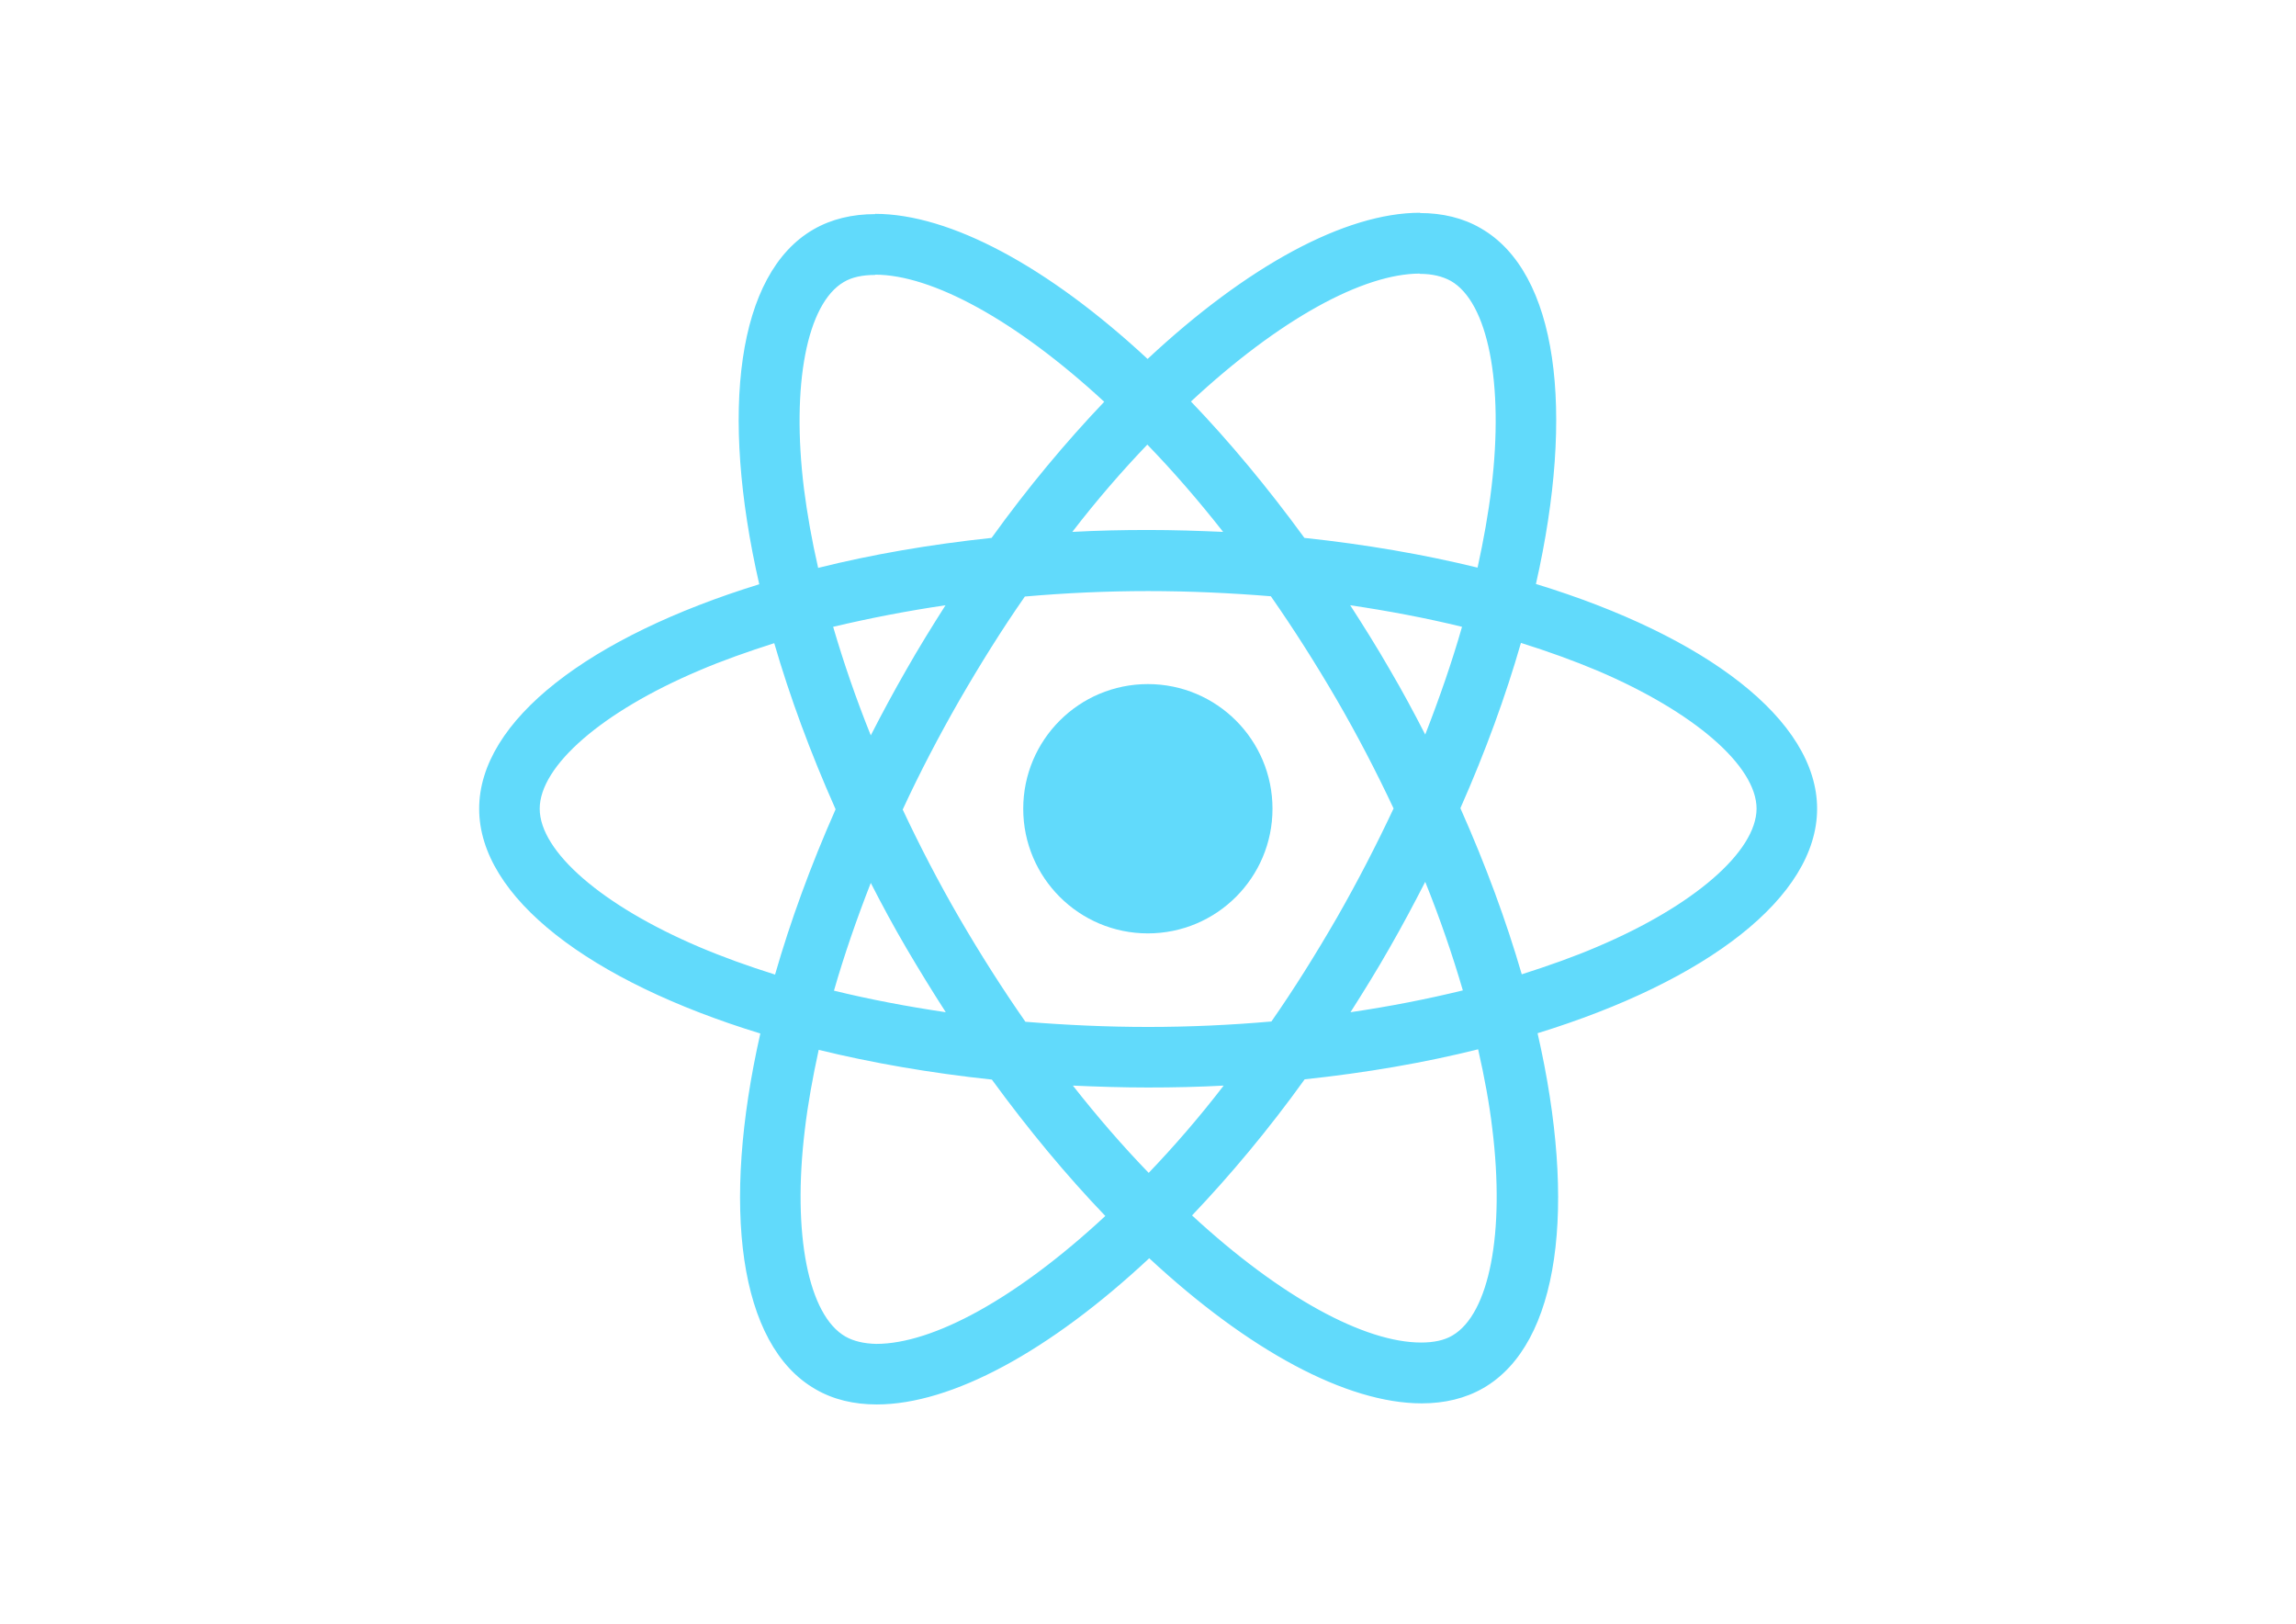
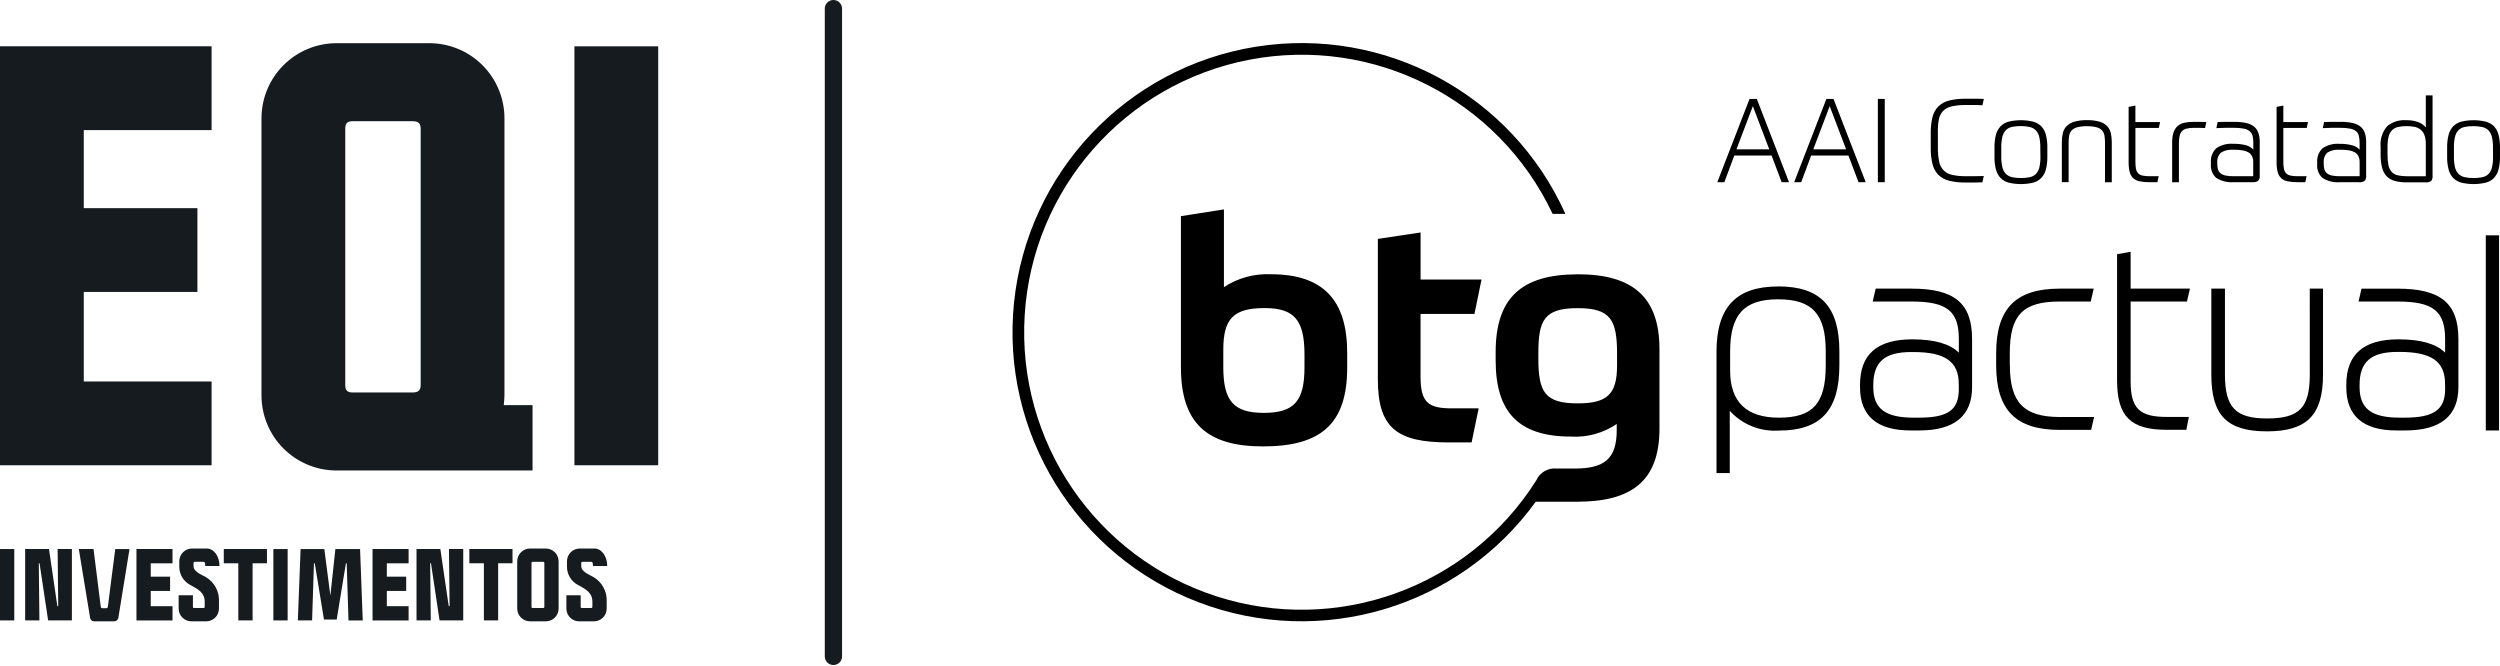
- <svg xmlns="http://www.w3.org/2000/svg" viewBox="0 0 841.9 595.3">
-   <g fill="#61DAFB">
-     <path d="M666.3 296.5c0-32.5-40.7-63.3-103.1-82.4 14.4-63.6 8-114.2-20.2-130.4-6.5-3.8-14.1-5.6-22.4-5.6v22.3c4.6 0 8.3.9 11.4 2.6 13.6 7.8 19.5 37.5 14.9 75.7-1.1 9.4-2.9 19.3-5.1 29.4-19.6-4.8-41-8.5-63.5-10.9-13.5-18.5-27.5-35.3-41.6-50 32.6-30.3 63.2-46.9 84-46.9V78c-27.5 0-63.5 19.6-99.9 53.6-36.4-33.8-72.4-53.2-99.9-53.2v22.3c20.7 0 51.4 16.5 84 46.6-14 14.7-28 31.4-41.3 49.9-22.6 2.4-44 6.1-63.6 11-2.3-10-4-19.7-5.2-29-4.7-38.2 1.1-67.9 14.6-75.8 3-1.8 6.9-2.6 11.5-2.6V78.5c-8.4 0-16 1.8-22.6 5.6-28.1 16.2-34.4 66.7-19.9 130.1-62.2 19.2-102.7 49.9-102.7 82.3 0 32.5 40.7 63.3 103.1 82.4-14.4 63.6-8 114.2 20.2 130.4 6.5 3.8 14.1 5.6 22.5 5.6 27.5 0 63.5-19.6 99.9-53.6 36.4 33.8 72.4 53.2 99.9 53.2 8.4 0 16-1.8 22.6-5.6 28.1-16.2 34.4-66.7 19.9-130.1 62-19.1 102.5-49.9 102.5-82.3zm-130.2-66.7c-3.7 12.9-8.3 26.2-13.5 39.5-4.1-8-8.4-16-13.1-24-4.6-8-9.5-15.8-14.4-23.4 14.2 2.1 27.9 4.7 41 7.9zm-45.8 106.5c-7.8 13.5-15.8 26.3-24.1 38.2-14.9 1.3-30 2-45.2 2-15.1 0-30.2-.7-45-1.9-8.3-11.9-16.4-24.6-24.2-38-7.6-13.1-14.5-26.4-20.8-39.8 6.2-13.4 13.2-26.8 20.7-39.9 7.8-13.5 15.8-26.3 24.1-38.2 14.9-1.3 30-2 45.2-2 15.1 0 30.2.7 45 1.9 8.3 11.9 16.4 24.6 24.2 38 7.6 13.1 14.5 26.4 20.8 39.8-6.3 13.4-13.2 26.8-20.7 39.9zm32.3-13c5.4 13.4 10 26.8 13.8 39.8-13.1 3.2-26.9 5.9-41.2 8 4.9-7.7 9.8-15.6 14.4-23.7 4.6-8 8.9-16.1 13-24.1zM421.2 430c-9.3-9.6-18.6-20.3-27.8-32 9 .4 18.2.7 27.5.7 9.4 0 18.7-.2 27.8-.7-9 11.7-18.3 22.4-27.5 32zm-74.4-58.9c-14.2-2.1-27.9-4.7-41-7.9 3.7-12.9 8.3-26.2 13.5-39.5 4.1 8 8.4 16 13.1 24 4.7 8 9.5 15.8 14.4 23.4zM420.7 163c9.3 9.6 18.6 20.3 27.8 32-9-.4-18.2-.7-27.5-.7-9.4 0-18.7.2-27.8.7 9-11.7 18.3-22.4 27.5-32zm-74 58.9c-4.9 7.7-9.8 15.6-14.4 23.7-4.6 8-8.9 16-13 24-5.4-13.4-10-26.8-13.8-39.8 13.1-3.1 26.9-5.8 41.2-7.9zm-90.5 125.2c-35.4-15.1-58.3-34.9-58.3-50.6 0-15.7 22.9-35.6 58.3-50.6 8.6-3.7 18-7 27.7-10.1 5.7 19.6 13.2 40 22.5 60.9-9.2 20.8-16.6 41.1-22.2 60.6-9.9-3.1-19.3-6.5-28-10.2zM310 490c-13.6-7.8-19.5-37.5-14.9-75.7 1.1-9.4 2.9-19.3 5.1-29.4 19.6 4.8 41 8.5 63.5 10.9 13.5 18.5 27.5 35.3 41.6 50-32.6 30.3-63.2 46.9-84 46.9-4.5-.1-8.3-1-11.3-2.7zm237.2-76.2c4.7 38.2-1.1 67.9-14.6 75.8-3 1.8-6.9 2.6-11.5 2.6-20.7 0-51.4-16.5-84-46.6 14-14.7 28-31.4 41.3-49.9 22.6-2.4 44-6.1 63.6-11 2.3 10.1 4.1 19.8 5.2 29.1zm38.5-66.7c-8.6 3.7-18 7-27.7 10.1-5.7-19.6-13.2-40-22.5-60.9 9.2-20.8 16.6-41.1 22.2-60.6 9.9 3.1 19.3 6.5 28.1 10.2 35.4 15.1 58.3 34.9 58.3 50.6-.1 15.7-23 35.6-58.4 50.6zM320.8 78.4z" />
-     <circle cx="420.9" cy="296.5" r="45.7" />
-     <path d="M520.5 78.1z" />
+ <svg xmlns="http://www.w3.org/2000/svg" width="289.469" height="77" viewBox="0 0 289.469 77">
+   <defs>
+     <clipPath id="clip-path">
+       <rect id="Retângulo_193" data-name="Retângulo 193" width="76.213" height="66.94" fill="#151b1e" />
+     </clipPath>
+   </defs>
+   <g id="Grupo_37083" data-name="Grupo 37083" transform="translate(-282 -63)">
+     <g id="Grupo_1375" data-name="Grupo 1375" transform="translate(282 68)">
+       <path id="Caminho_401" data-name="Caminho 401" d="M0,1V49.513H24.5v-9.7H9.7V29.443H22.859v-9.7H9.7V10.706H24.5V1Z" transform="translate(0 -0.641)" fill="#151b1e" />
+       <rect id="Retângulo_190" data-name="Retângulo 190" width="9.701" height="48.508" transform="translate(66.511 0.364)" fill="#151b1e" />
+       <g id="Grupo_1374" data-name="Grupo 1374">
+         <g id="Grupo_1373" data-name="Grupo 1373" clip-path="url(#clip-path)">
+           <path id="Caminho_402" data-name="Caminho 402" d="M111.634,41.908a8.888,8.888,0,0,0,.084-1.161V8.732A8.7,8.7,0,0,0,102.988,0H92.316a8.7,8.7,0,0,0-8.731,8.732V40.747a8.694,8.694,0,0,0,8.691,8.73v0h22.695v-7.57Zm-17.5-1.464c-.606,0-.849-.242-.849-.849V9.884c0-.607.243-.849.849-.849h6.973c.607,0,.91.242.91.849V39.594c0,.607-.3.849-.91.849Z" transform="translate(-53.308)" fill="#151b1e" />
+           <rect id="Retângulo_191" data-name="Retângulo 191" width="1.653" height="8.264" transform="translate(0 58.573)" fill="#151b1e" />
+           <path id="Caminho_403" data-name="Caminho 403" d="M11.769,168.314h.1L11.8,161.7h1.652v8.264H10.7l-.992-6.611H9.62l.072,6.611H8.04V161.7H10.8Z" transform="translate(-5.128 -103.13)" fill="#151b1e" />
+           <path id="Caminho_404" data-name="Caminho 404" d="M27.734,168.314c.021.155.072.238.155.238h.527c.083,0,.134-.082.155-.238l.847-6.611H31.07l-1.3,8.016a.5.5,0,0,1-.444.351H26.959a.469.469,0,0,1-.444-.351L25.2,161.7H26.9Z" transform="translate(-16.074 -103.13)" fill="#151b1e" />
+           <path id="Caminho_405" data-name="Caminho 405" d="M47.795,163.356H45.274V164.9h2.241v1.653H45.274v1.766h2.521v1.653H43.621V161.7h4.173Z" transform="translate(-27.82 -103.13)" fill="#151b1e" />
+           <path id="Caminho_406" data-name="Caminho 406" d="M58.759,168.277c0,.1.041.145.145.145h1.063c.1,0,.155-.042.155-.145v-.6c0-1.033-.785-1.446-1.642-1.911a2.375,2.375,0,0,1-1.3-2.179v-.568a1.481,1.481,0,0,1,1.487-1.488H60.35c.826,0,1.487.878,1.487,2.025H60.185c0-.361-.042-.485-.207-.485h-.992c-.1,0-.155.041-.155.144v.372c0,.547.671.868,1.415,1.25a3.106,3.106,0,0,1,1.529,2.841v.8a1.481,1.481,0,0,1-1.487,1.487H58.593a1.481,1.481,0,0,1-1.487-1.487v-1.529h1.653Z" transform="translate(-36.421 -103.021)" fill="#151b1e" />
+           <path id="Caminho_407" data-name="Caminho 407" d="M71.533,161.7h5v1.653H74.869v6.611H73.217v-6.611H71.533Z" transform="translate(-45.622 -103.13)" fill="#151b1e" />
+           <rect id="Retângulo_192" data-name="Retângulo 192" width="1.652" height="8.264" transform="translate(31.653 58.573)" fill="#151b1e" />
+           <path id="Caminho_408" data-name="Caminho 408" d="M98.967,167.106l.578-5.4h2.861l.31,8.264h-1.652l-.207-6.611h-.092L99.7,169.863H98.224l-1.064-6.507h-.093l-.217,6.611H95.2l.32-8.264h2.748Z" transform="translate(-60.714 -103.13)" fill="#151b1e" />
+           <path id="Caminho_409" data-name="Caminho 409" d="M123.262,163.356h-2.52V164.9h2.241v1.653h-2.241v1.766h2.52v1.653h-4.173V161.7h4.173Z" transform="translate(-75.952 -103.13)" fill="#151b1e" />
+           <path id="Caminho_410" data-name="Caminho 410" d="M136.874,168.314h.1L136.9,161.7h1.653v8.264H135.81l-.992-6.611h-.093l.072,6.611h-1.653V161.7H135.9Z" transform="translate(-84.916 -103.13)" fill="#151b1e" />
+           <path id="Caminho_411" data-name="Caminho 411" d="M150.023,161.7h5v1.653h-1.663v6.611h-1.652v-6.611h-1.684Z" transform="translate(-95.68 -103.13)" fill="#151b1e" />
+           <path id="Caminho_412" data-name="Caminho 412" d="M166.82,161.533h1.818a1.481,1.481,0,0,1,1.487,1.488v5.454a1.481,1.481,0,0,1-1.487,1.487H166.82a1.481,1.481,0,0,1-1.488-1.487v-5.454a1.482,1.482,0,0,1,1.488-1.488m.31,6.89h1.188c.1,0,.155-.042.155-.145v-5.062c0-.1-.052-.144-.155-.144H167.13c-.1,0-.145.041-.145.144v5.062c0,.1.041.145.145.145" transform="translate(-105.444 -103.021)" fill="#151b1e" />
+           <path id="Caminho_413" data-name="Caminho 413" d="M182.7,168.277c0,.1.041.145.145.145H183.9c.1,0,.155-.042.155-.145v-.6c0-1.033-.785-1.446-1.642-1.911a2.375,2.375,0,0,1-1.3-2.179v-.568a1.481,1.481,0,0,1,1.488-1.488h1.684c.826,0,1.488.878,1.488,2.025h-1.653c0-.361-.041-.485-.207-.485h-.992c-.1,0-.155.041-.155.144v.372c0,.547.672.868,1.415,1.25a3.106,3.106,0,0,1,1.529,2.841v.8a1.481,1.481,0,0,1-1.487,1.487H182.53a1.481,1.481,0,0,1-1.487-1.487v-1.529H182.7Z" transform="translate(-115.464 -103.021)" fill="#151b1e" />
+         </g>
+       </g>
+     </g>
+     <g id="Grupo_1352" data-name="Grupo 1352" transform="translate(-22.262 10)">
+       <g id="btg" transform="translate(421.5 58)">
+         <path id="Caminho_2665" data-name="Caminho 2665" d="M140.3,474.763c-6.512,0-9.5,2.736-9.5,9v.96c0,5.945,2.6,8.828,8.719,8.828a8.509,8.509,0,0,0,5.3-1.46v.714c0,3.343-1.458,4.448-4.876,4.448H137.9a2.336,2.336,0,0,0-2.405,1.383h0a32.129,32.129,0,1,1,1.9-30.873h1.478a33.473,33.473,0,1,0-3.43,33.33h4.788c6.3,0,9.537-2.383,9.537-8.47v-9.182c0-6.05-3.094-8.684-9.468-8.684m4.557,10.572c0,3.346-1.174,4.376-4.557,4.376-3.808,0-4.555-1.316-4.555-5.194v-.607c0-3.843.677-5.224,4.555-5.224,3.811,0,4.557,1.353,4.557,5.269Zm-50.5-17.3v17.475c0,6.468,2.985,9.184,9.5,9.184,6.764,0,9.754-2.634,9.754-9.149v-1.672c0-6.122-2.776-9.112-8.828-9.112a9.116,9.116,0,0,0-5.445,1.492v-9Zm9.681,10.642c3.418,0,4.627,1.353,4.627,5.373v1.492c0,3.915-1.209,5.269-4.7,5.269s-4.7-1.351-4.7-5.3v-2.027c0-3.6,1.209-4.806,4.769-4.806m24.311.677.818-3.98h-7.055v-5.453l-4.948.746v16.266c0,5.624,2.206,7.3,8.221,7.3h2.634l.818-3.945h-3.1c-2.736,0-3.629-.677-3.629-3.667v-7.266Z" transform="translate(-74.86 -448)" />
+         <path id="Caminho_2666" data-name="Caminho 2666" d="M409.674,543.375c-4.868,0-7.134,2.405-7.134,7.567v14.044h1.535v-7.214a7.031,7.031,0,0,0,5.686,2.289c4.846,0,7.007-2.333,7.007-7.567v-1.6c0-5.2-2.187-7.525-7.094-7.525m5.515,9.122c0,4.43-1.47,6.077-5.428,6.077-3.744,0-5.642-1.828-5.642-5.43v-2.2c0-4.316,1.609-6.075,5.555-6.075s5.515,1.692,5.515,6.032Zm66.2-8.863h-4.164l-.343,1.492h4.507c4.122,0,5.515,1.1,5.515,4.348v1.572c-1.022-1.022-2.831-1.542-5.385-1.542-4.077,0-6.057,1.741-6.057,5.281v.249c0,3.331,1.95,5.02,5.8,5.02H482.3c4.077,0,6.144-1.689,6.144-5.02v-5.557c0-4.149-2.042-5.841-7.05-5.841m5.515,11.622c0,2.383-1.306,3.313-4.652,3.313h-.647c-3.234,0-4.609-1.057-4.609-3.53v-.249c0-2.684,1.313-3.831,4.393-3.831h.249c3.684,0,5.256,1.107,5.256,3.7Zm4.706,4.8h1.535v-22.6h-1.535Zm-34.6-14.933.343-1.493H450.49v-4.266l-1.567.281v14.612c0,4.162,1.56,5.721,5.756,5.721h2.266l.289-1.492h-2.567c-3.162,0-4.177-.995-4.177-4.134v-9.229Zm14.219,8.458c0,3.848-1.2,5.082-4.953,5.082-3.639,0-4.868-1.281-4.868-5.082v-9.95h-1.577v9.95c0,4.726,1.806,6.575,6.445,6.575s6.487-1.9,6.487-6.575v-9.95h-1.535Zm-46.1-9.95H420.97l-.343,1.493h4.5c4.092,0,5.473,1.1,5.473,4.348v1.572c-1.022-1.022-2.831-1.542-5.386-1.542-4.075,0-6.057,1.741-6.057,5.281v.249c0,3.331,1.965,5.02,5.841,5.02h1.035c4.047,0,6.1-1.689,6.1-5.02v-5.56c0-4.149-2.03-5.841-7.007-5.841m5.473,11.627c0,2.415-1.244,3.313-4.607,3.313h-.649c-3.259,0-4.649-1.057-4.649-3.53V554.8c0-2.684,1.311-3.831,4.391-3.831h.249c3.684,0,5.256,1.107,5.256,3.7Zm5.9-2.764v-1.381c0-4.423,1.512-5.99,5.774-5.99h3.6l.343-1.493h-3.943c-5.085,0-7.351,2.308-7.351,7.482V552.5c0,5.174,2.266,7.483,7.351,7.483h3.644l.346-1.493h-3.98c-4.154,0-5.774-1.679-5.774-5.99" transform="translate(-321.029 -515.207)" />
+         <path id="Caminho_2667" data-name="Caminho 2667" d="M406.651,473.94l-3.731,9.644h.813l1.152-3.087h4.321l1.164,3.087h.853l-3.731-9.644Zm-1.517,5.838,1.9-5,1.9,5Z" transform="translate(-321.314 -467.487)" />
+         <path id="Caminho_2668" data-name="Caminho 2668" d="M442.421,473.94l-3.731,9.644h.813l1.152-3.087h4.321l1.164,3.087h.836l-3.731-9.644Zm-1.517,5.838,1.9-5,1.9,5Z" transform="translate(-348.186 -467.487)" />
+         <rect id="Retângulo_3553" data-name="Retângulo 3553" width="0.798" height="9.642" transform="translate(100.195 6.453)" />
+         <path id="Caminho_2669" data-name="Caminho 2669" d="M503.163,476.293a2.042,2.042,0,0,1,.48-1.007,1.96,1.96,0,0,1,1-.542,6.768,6.768,0,0,1,1.639-.162h.908c.3,0,.642,0,1.03.027l.162-.734-.662-.02h-1.423a7.625,7.625,0,0,0-1.943.209,2.736,2.736,0,0,0-1.244.684,2.674,2.674,0,0,0-.677,1.244,7.407,7.407,0,0,0-.2,1.888v1.639a7.416,7.416,0,0,0,.2,1.891,2.763,2.763,0,0,0,.669,1.244,2.642,2.642,0,0,0,1.244.689,7.513,7.513,0,0,0,1.943.211h1.01l.915-.02.162-.731c-.326,0-.659.015-.995.02s-.7,0-1.085,0a6.891,6.891,0,0,1-1.57-.149,1.881,1.881,0,0,1-1.517-1.537,7.32,7.32,0,0,1-.149-1.619V477.87A7.982,7.982,0,0,1,503.163,476.293Z" transform="translate(-395.915 -467.422)" />
+         <path id="Caminho_2670" data-name="Caminho 2670" d="M537.321,484.529a2.121,2.121,0,0,0-.955-.522,6.159,6.159,0,0,0-2.761,0,2.092,2.092,0,0,0-.955.527,2.239,2.239,0,0,0-.55.983,5.582,5.582,0,0,0-.174,1.517v1.03a5.562,5.562,0,0,0,.174,1.515,2.224,2.224,0,0,0,.55.983,2.05,2.05,0,0,0,.955.527,6.159,6.159,0,0,0,2.761,0,2.062,2.062,0,0,0,.955-.527,2.238,2.238,0,0,0,.55-.983,5.554,5.554,0,0,0,.177-1.515v-1.03a5.655,5.655,0,0,0-.177-1.525A2.2,2.2,0,0,0,537.321,484.529Zm-.075,3.535a5.224,5.224,0,0,1-.122,1.244,1.607,1.607,0,0,1-.393.759,1.381,1.381,0,0,1-.7.378,4.5,4.5,0,0,1-1.05.1,4.343,4.343,0,0,1-1.05-.107,1.448,1.448,0,0,1-.7-.386,1.642,1.642,0,0,1-.393-.759,5.139,5.139,0,0,1-.122-1.244v-1.03a5.214,5.214,0,0,1,.122-1.244,1.641,1.641,0,0,1,.393-.759,1.4,1.4,0,0,1,.694-.386,4.637,4.637,0,0,1,1.05-.1,4.348,4.348,0,0,1,1.042.109,1.42,1.42,0,0,1,.7.386,1.614,1.614,0,0,1,.393.764,5.164,5.164,0,0,1,.122,1.244Z" transform="translate(-418.228 -474.932)" />
+         <path id="Caminho_2671" data-name="Caminho 2671" d="M568.508,484.5a2.035,2.035,0,0,0-.878-.5,5.15,5.15,0,0,0-1.443-.169,4.933,4.933,0,0,0-1.443.177,2.1,2.1,0,0,0-.888.5,1.687,1.687,0,0,0-.445.8,4.194,4.194,0,0,0-.122,1.055v4.647h.784v-4.557a5.013,5.013,0,0,1,.062-.818,1.191,1.191,0,0,1,.276-.6,1.365,1.365,0,0,1,.637-.371,3.98,3.98,0,0,1,1.139-.129,4.124,4.124,0,0,1,1.122.122,1.349,1.349,0,0,1,.639.366,1.194,1.194,0,0,1,.276.6,5.134,5.134,0,0,1,.062.833v4.565h.784v-4.654a4.272,4.272,0,0,0-.122-1.07A1.7,1.7,0,0,0,568.508,484.5Z" transform="translate(-441.791 -474.92)" />
+         <path id="Caminho_2672" data-name="Caminho 2672" d="M595.153,477.05l-.786.149v6.366a4.729,4.729,0,0,0,.122,1.172,1.472,1.472,0,0,0,.408.716,1.556,1.556,0,0,0,.746.366,5.581,5.581,0,0,0,1.157.1h.9l.147-.692H596.8a3.73,3.73,0,0,1-.831-.075,1,1,0,0,1-.5-.264,1.025,1.025,0,0,1-.249-.515,4.2,4.2,0,0,1-.067-.826v-3.913h2.709l.149-.679h-2.861Z" transform="translate(-465.137 -469.824)" />
+         <path id="Caminho_2673" data-name="Caminho 2673" d="M617.091,484.6a4.727,4.727,0,0,0-1.072.107,1.741,1.741,0,0,0-.771.386,1.723,1.723,0,0,0-.468.746,3.749,3.749,0,0,0-.154,1.164v4.592h.784v-4.5a3.877,3.877,0,0,1,.082-.873,1.182,1.182,0,0,1,.271-.547,1.05,1.05,0,0,1,.522-.291,3.306,3.306,0,0,1,.846-.09h.746c.249,0,.443.012.56.02l.149-.7c-.152,0-.366-.012-.637-.012Z" transform="translate(-480.357 -475.488)" />
+         <path id="Caminho_2674" data-name="Caminho 2674" d="M637.62,485.152a2.287,2.287,0,0,0-.915-.408,6.367,6.367,0,0,0-1.376-.127h-1.015c-.343,0-.642.012-.893.02l-.149.707c.3-.02.632-.03,1-.035h1.055a5.56,5.56,0,0,1,1.1.09,1.519,1.519,0,0,1,.677.284,1.017,1.017,0,0,1,.353.522,3.075,3.075,0,0,1,.095.821v.811a1.71,1.71,0,0,0-.813-.5,5.094,5.094,0,0,0-1.492-.177,3.069,3.069,0,0,0-1.99.517,2.06,2.06,0,0,0-.617,1.652v.189a1.907,1.907,0,0,0,.612,1.584,3.275,3.275,0,0,0,2,.5h2.2a1.02,1.02,0,0,0,.669-.157.824.824,0,0,0,.172-.614V486.95a3.1,3.1,0,0,0-.164-1.077A1.582,1.582,0,0,0,637.62,485.152Zm-.082,5.761h-2.3a4.311,4.311,0,0,1-.9-.08,1.333,1.333,0,0,1-.567-.249.932.932,0,0,1-.3-.433,1.916,1.916,0,0,1-.09-.624v-.174a1.417,1.417,0,0,1,.421-1.172,2.32,2.32,0,0,1,1.423-.333h.177a5.286,5.286,0,0,1,.913.07,1.922,1.922,0,0,1,.669.229,1.086,1.086,0,0,1,.415.44,1.566,1.566,0,0,1,.142.711Z" transform="translate(-493.883 -475.508)" />
+         <path id="Caminho_2675" data-name="Caminho 2675" d="M664.029,477.05l-.784.149v6.366a4.609,4.609,0,0,0,.122,1.172,1.469,1.469,0,0,0,.406.716,1.556,1.556,0,0,0,.746.366,5.588,5.588,0,0,0,1.159.1h.893l.149-.692h-1.042a3.751,3.751,0,0,1-.833-.075,1,1,0,0,1-.5-.264,1.022,1.022,0,0,1-.249-.515,3.983,3.983,0,0,1-.07-.826v-3.913h2.709l.149-.679h-2.858Z" transform="translate(-516.882 -469.824)" />
+         <path id="Caminho_2676" data-name="Caminho 2676" d="M687.13,485.152a2.291,2.291,0,0,0-.913-.408,6.367,6.367,0,0,0-1.376-.127h-1.017c-.341,0-.639.012-.893.02l-.149.707c.3-.02.632-.03.995-.035h1.057a5.561,5.561,0,0,1,1.1.09,1.532,1.532,0,0,1,.677.284,1.015,1.015,0,0,1,.338.527,3.081,3.081,0,0,1,.094.821v.811a1.7,1.7,0,0,0-.813-.5,5.074,5.074,0,0,0-1.492-.177,3.064,3.064,0,0,0-1.99.517,2.059,2.059,0,0,0-.614,1.652v.189a1.911,1.911,0,0,0,.609,1.585,3.274,3.274,0,0,0,2,.5h2.221a1.02,1.02,0,0,0,.669-.157.826.826,0,0,0,.169-.614V486.95a3.158,3.158,0,0,0-.162-1.077A1.6,1.6,0,0,0,687.13,485.152Zm-.082,5.761h-2.3a4.311,4.311,0,0,1-.9-.08,1.33,1.33,0,0,1-.57-.249.973.973,0,0,1-.3-.433,1.921,1.921,0,0,1-.087-.624v-.174a1.417,1.417,0,0,1,.42-1.172,2.312,2.312,0,0,1,1.42-.333h.177a5.29,5.29,0,0,1,.915.07,1.96,1.96,0,0,1,.669.229,1.083,1.083,0,0,1,.413.44,1.566,1.566,0,0,1,.142.711Z" transform="translate(-531.07 -475.508)" />
+         <path id="Caminho_2677" data-name="Caminho 2677" d="M716.9,475.984a2.075,2.075,0,0,0-.868-.617,3.839,3.839,0,0,0-1.42-.224,3.072,3.072,0,0,0-2.2.706,3.214,3.214,0,0,0-.746,2.4v.881a5.815,5.815,0,0,0,.169,1.51,2.22,2.22,0,0,0,.535,1,2.085,2.085,0,0,0,.943.537,5.225,5.225,0,0,0,1.388.162h2.139a1.018,1.018,0,0,0,.677-.157.851.851,0,0,0,.162-.614v-9.3H716.9Zm0,5.647h-2.169a4.585,4.585,0,0,1-1.084-.107,1.388,1.388,0,0,1-.7-.393,1.625,1.625,0,0,1-.373-.774,5.781,5.781,0,0,1-.109-1.231v-.881a4.872,4.872,0,0,1,.122-1.184,1.623,1.623,0,0,1,.388-.746,1.4,1.4,0,0,1,.677-.378,3.962,3.962,0,0,1,1-.109,5.016,5.016,0,0,1,.888.075,1.715,1.715,0,0,1,.716.3,1.453,1.453,0,0,1,.475.642,3.054,3.054,0,0,1,.169,1.112Z" transform="translate(-553.258 -466.225)" />
+         <path id="Caminho_2678" data-name="Caminho 2678" d="M748.571,485.509a2.2,2.2,0,0,0-.55-.98,2.12,2.12,0,0,0-.955-.522,6.158,6.158,0,0,0-2.761,0,2.107,2.107,0,0,0-.955.527,2.261,2.261,0,0,0-.55.983,5.583,5.583,0,0,0-.174,1.517v1.03a5.56,5.56,0,0,0,.174,1.515,2.239,2.239,0,0,0,.55.983,2.062,2.062,0,0,0,.955.527,6.161,6.161,0,0,0,2.761,0,2.062,2.062,0,0,0,.955-.527,2.239,2.239,0,0,0,.55-.983,5.558,5.558,0,0,0,.174-1.515v-1.03a5.661,5.661,0,0,0-.174-1.525Zm-.629,2.555a5.218,5.218,0,0,1-.122,1.244,1.606,1.606,0,0,1-.393.759,1.391,1.391,0,0,1-.7.378,4.5,4.5,0,0,1-1.05.1,4.34,4.34,0,0,1-1.05-.107,1.468,1.468,0,0,1-.7-.386,1.639,1.639,0,0,1-.391-.759,5.144,5.144,0,0,1-.122-1.244v-1.03a5.227,5.227,0,0,1,.122-1.244,1.64,1.64,0,0,1,.391-.759,1.418,1.418,0,0,1,.7-.378,4.634,4.634,0,0,1,1.05-.1,4.355,4.355,0,0,1,1.042.109,1.443,1.443,0,0,1,.7.386,1.614,1.614,0,0,1,.393.764,5.164,5.164,0,0,1,.122,1.244Z" transform="translate(-576.516 -474.932)" />
+       </g>
+     </g>
+     <path id="Caminho_33245" data-name="Caminho 33245" d="M960,5535v75" transform="translate(-581.5 -5471)" fill="none" stroke="#151b1e" stroke-linecap="round" stroke-width="2" />
  </g>
</svg>
